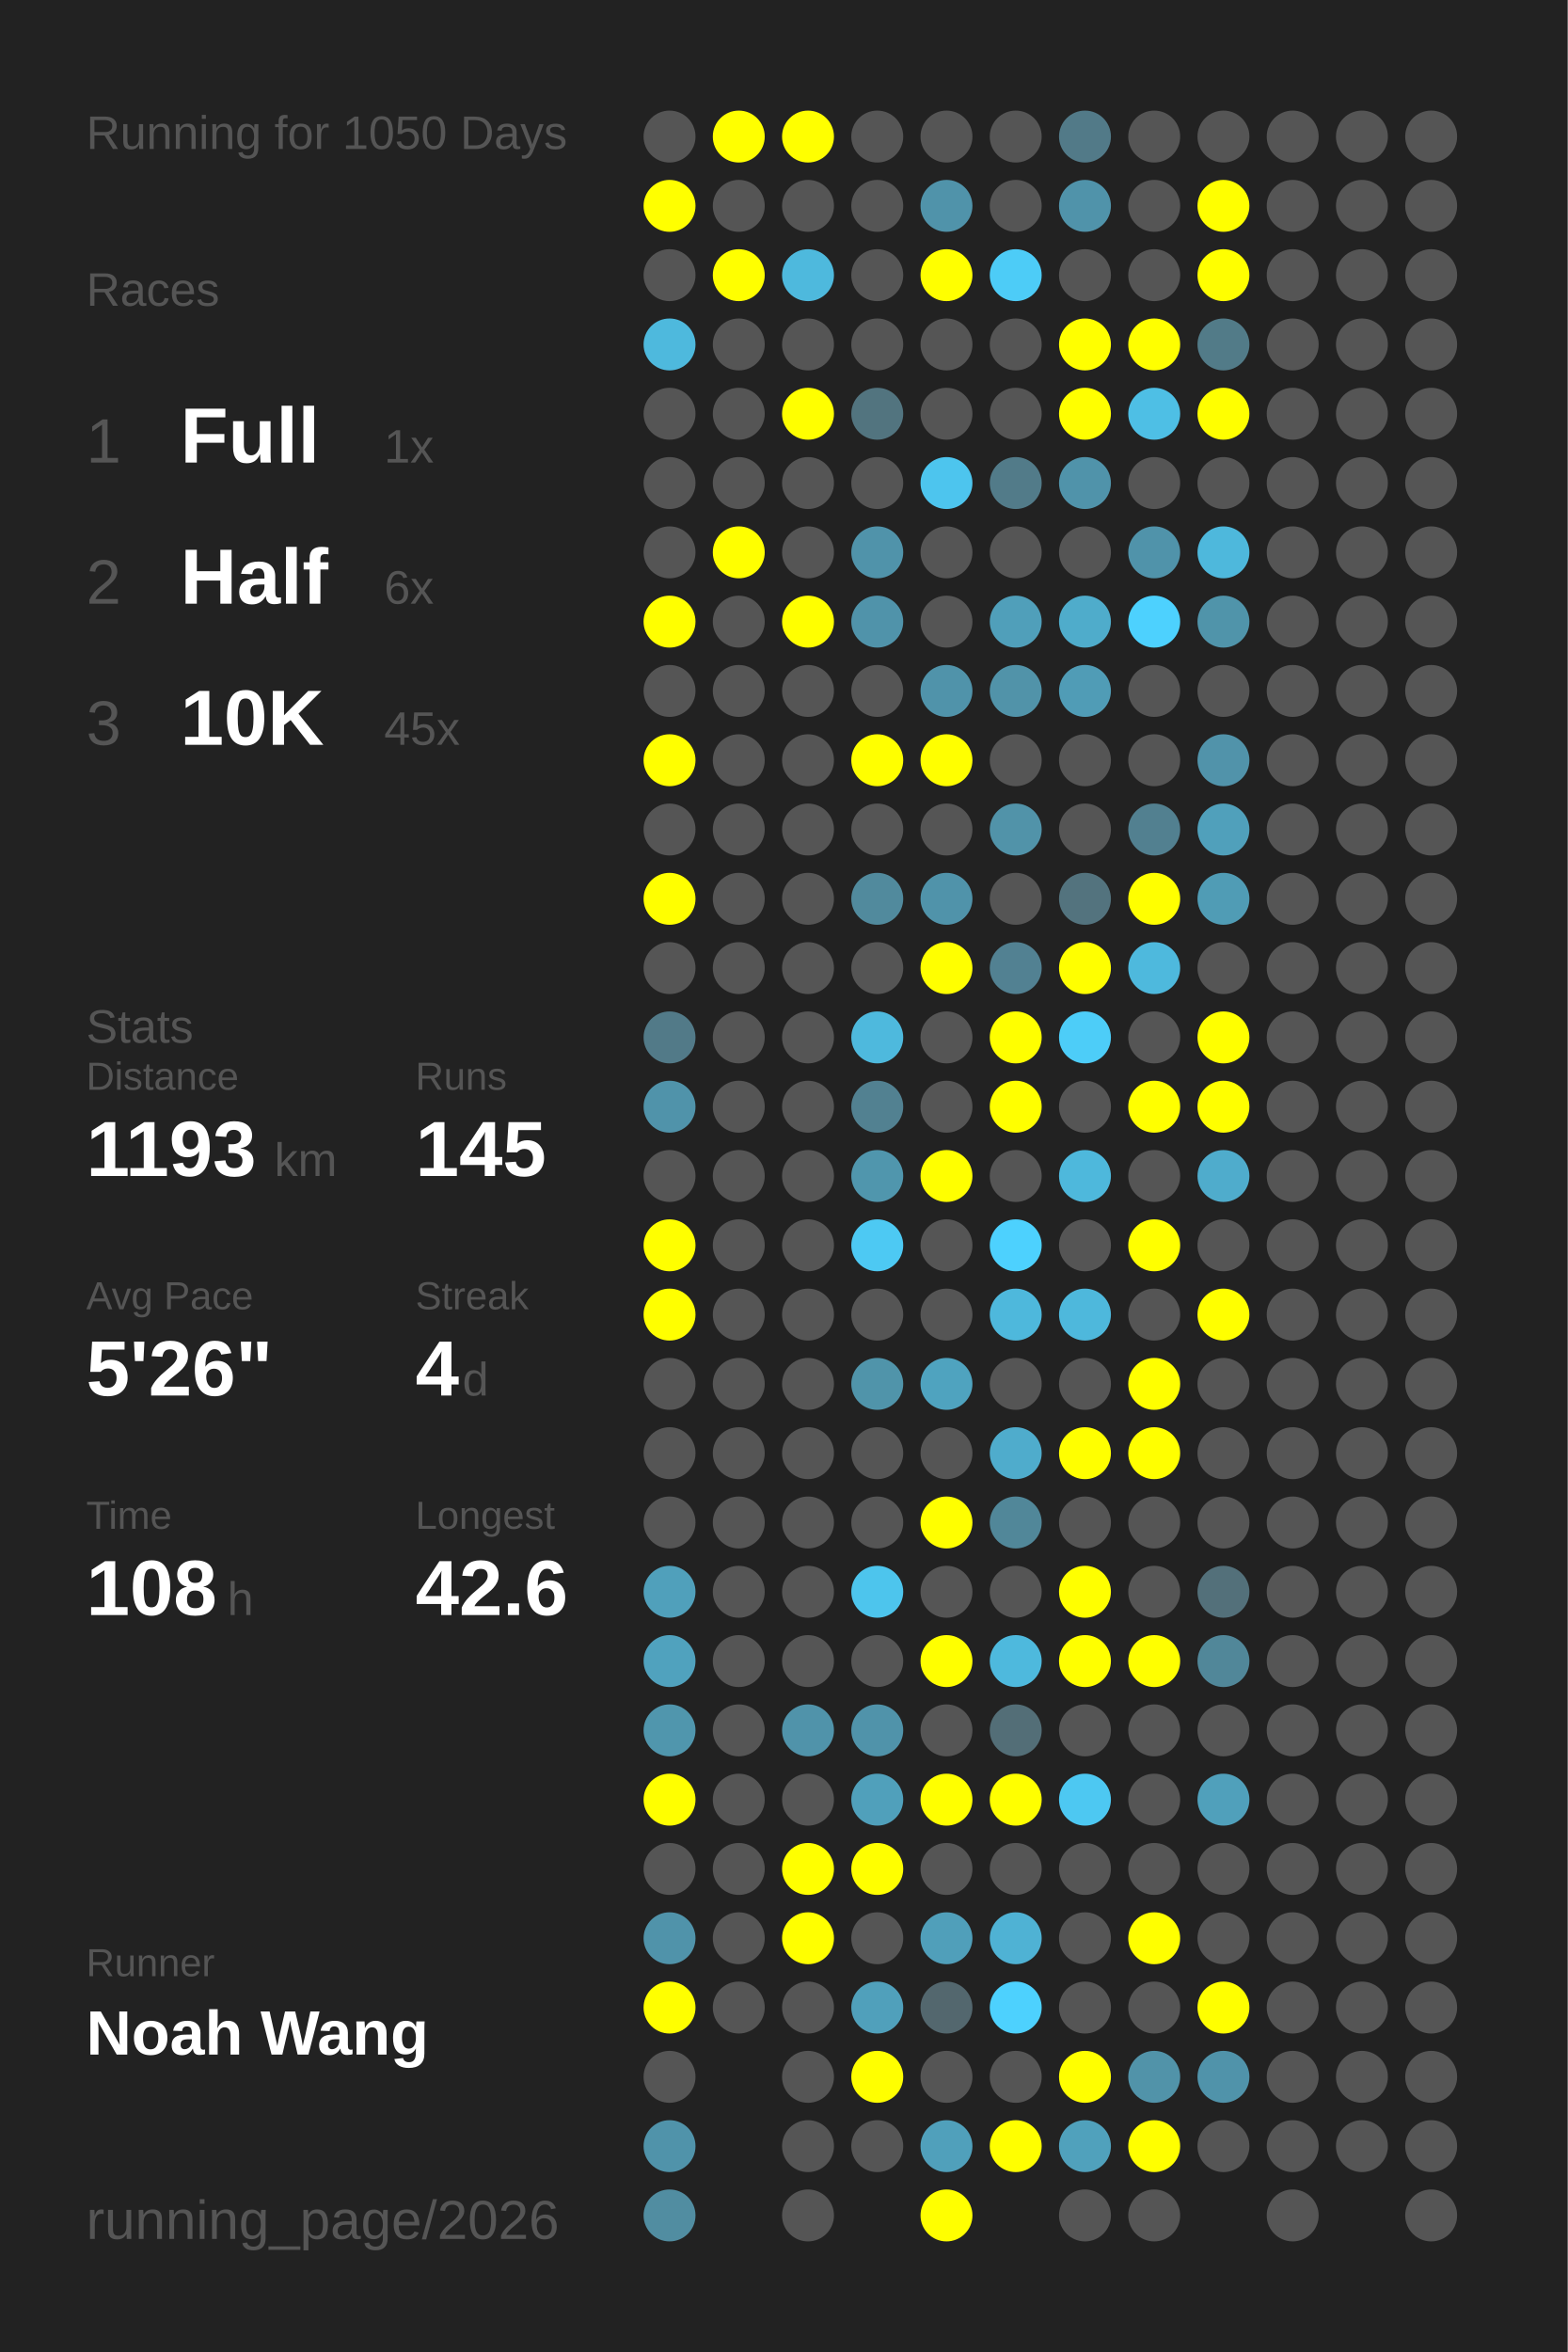
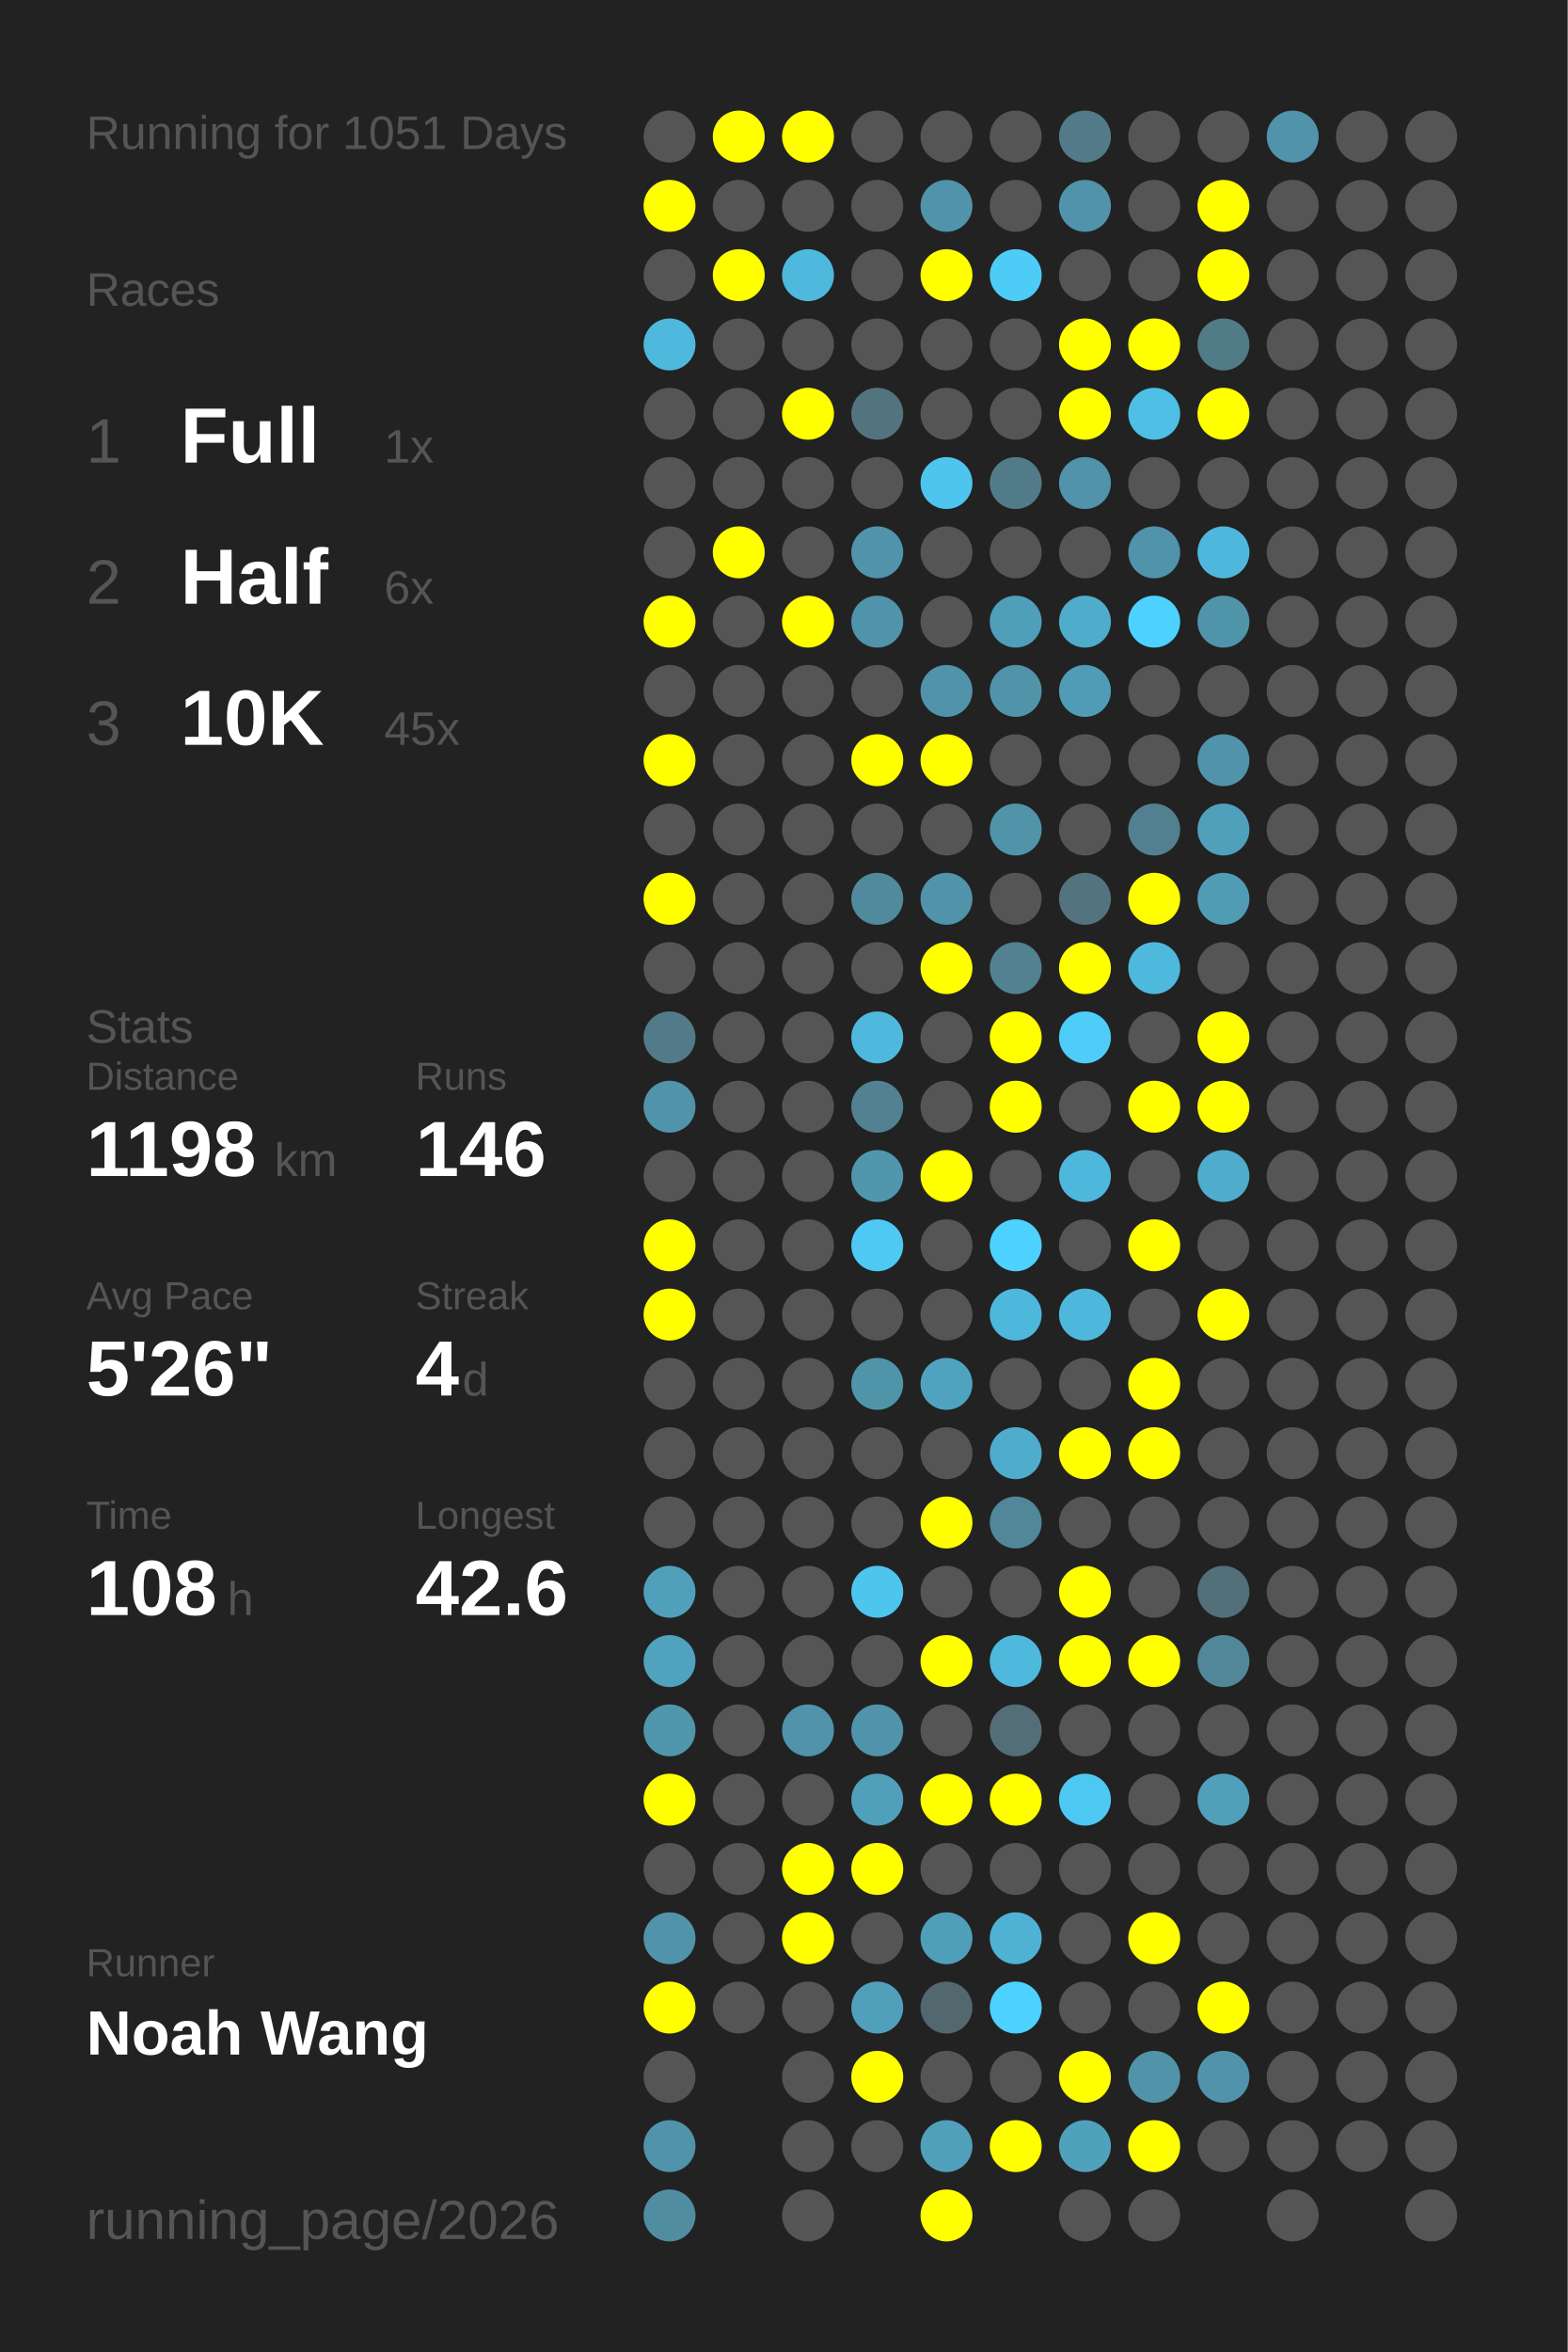
<svg xmlns="http://www.w3.org/2000/svg" baseProfile="full" height="300mm" version="1.1" viewBox="0,0,200,300" width="200mm">
  <defs />
  <rect fill="#222222" height="300" width="200" x="0" y="0" />
-   <text fill="#555555" style="font-size:6px; font-family:Arial;" x="11" y="19">Running for 1050 Days</text>
+   <text fill="#555555" style="font-size:6px; font-family:Arial;" x="11" y="19">Running for 1051 Days</text>
  <text fill="#555555" style="font-size:6px; font-family:Arial;" x="11" y="39">Races</text>
  <text fill="#555555" style="font-size:8px; font-family:Arial;" x="11" y="59">1</text>
  <text fill="#FFFFFF" style="font-size:10px; font-family:Arial; font-weight:bold;" x="23" y="59">Full</text>
  <text fill="#555555" style="font-size:6px; font-family:Arial;" x="49" y="59">1x</text>
  <text fill="#555555" style="font-size:8px; font-family:Arial;" x="11" y="77">2</text>
  <text fill="#FFFFFF" style="font-size:10px; font-family:Arial; font-weight:bold;" x="23" y="77">Half</text>
  <text fill="#555555" style="font-size:6px; font-family:Arial;" x="49" y="77">6x</text>
  <text fill="#555555" style="font-size:8px; font-family:Arial;" x="11" y="95">3</text>
  <text fill="#FFFFFF" style="font-size:10px; font-family:Arial; font-weight:bold;" x="23" y="95">10K</text>
  <text fill="#555555" style="font-size:6px; font-family:Arial;" x="49" y="95">45x</text>
  <text fill="#555555" style="font-size:6px; font-family:Arial;" x="11" y="133">Stats</text>
  <text fill="#555555" style="font-size:5px; font-family:Arial;" x="11" y="139">Distance</text>
-   <text fill="#FFFFFF" style="font-size:10px; font-family:Arial; font-weight:bold;" x="11" y="150">1193</text>
+   <text fill="#FFFFFF" style="font-size:10px; font-family:Arial; font-weight:bold;" x="11" y="150">1198</text>
  <text fill="#555555" style="font-size:6px; font-family:Arial;" x="35" y="150">km</text>
  <text fill="#555555" style="font-size:5px; font-family:Arial;" x="53" y="139">Runs</text>
-   <text fill="#FFFFFF" style="font-size:10px; font-family:Arial; font-weight:bold;" x="53" y="150">145</text>
+   <text fill="#FFFFFF" style="font-size:10px; font-family:Arial; font-weight:bold;" x="53" y="150">146</text>
  <text fill="#555555" style="font-size:5px; font-family:Arial;" x="11" y="167">Avg Pace</text>
  <text fill="#FFFFFF" style="font-size:10px; font-family:Arial; font-weight:bold;" x="11" y="178">5'26"</text>
  <text fill="#555555" style="font-size:5px; font-family:Arial;" x="53" y="167">Streak</text>
  <text fill="#FFFFFF" style="font-size:10px; font-family:Arial; font-weight:bold;" x="53" y="178">4</text>
  <text fill="#555555" style="font-size:6px; font-family:Arial;" x="59" y="178">d</text>
  <text fill="#555555" style="font-size:5px; font-family:Arial;" x="11" y="195">Time</text>
  <text fill="#FFFFFF" style="font-size:10px; font-family:Arial; font-weight:bold;" x="11" y="206">108</text>
  <text fill="#555555" style="font-size:6px; font-family:Arial;" x="29" y="206">h</text>
  <text fill="#555555" style="font-size:5px; font-family:Arial;" x="53" y="195">Longest</text>
  <text fill="#FFFFFF" style="font-size:10px; font-family:Arial; font-weight:bold;" x="53" y="206">42.6</text>
  <text fill="#555555" style="font-size:5px; font-family:Arial;" x="11" y="252.065">Runner</text>
  <text fill="#FFFFFF" style="font-size:8px; font-family:Arial; font-weight:bold;" x="11" y="262.065">Noah Wang</text>
  <text fill="#555555" style="font-size:7px; font-family:Arial;" x="11" y="285.581">running_page/2026</text>
  <circle cx="85.417" cy="17.419" fill="#555555" r="3.312" />
  <circle cx="85.417" cy="26.258" fill="#FFFF00" r="3.312" />
  <circle cx="85.417" cy="35.097" fill="#555555" r="3.312" />
  <circle cx="85.417" cy="43.935" fill="#4eb9dd" r="3.312" />
  <circle cx="85.417" cy="52.774" fill="#555555" r="3.312" />
  <circle cx="85.417" cy="61.613" fill="#555555" r="3.312" />
  <circle cx="85.417" cy="70.452" fill="#555555" r="3.312" />
  <circle cx="85.417" cy="79.29" fill="#FFFF00" r="3.312" />
  <circle cx="85.417" cy="88.129" fill="#555555" r="3.312" />
  <circle cx="85.417" cy="96.968" fill="#FFFF00" r="3.312" />
  <circle cx="85.417" cy="105.806" fill="#555555" r="3.312" />
  <circle cx="85.417" cy="114.645" fill="#FFFF00" r="3.312" />
  <circle cx="85.417" cy="123.484" fill="#555555" r="3.312" />
  <circle cx="85.417" cy="132.323" fill="#527a88" r="3.312" />
  <circle cx="85.417" cy="141.161" fill="#5093aa" r="3.312" />
  <circle cx="85.417" cy="150" fill="#555555" r="3.312" />
  <circle cx="85.417" cy="158.839" fill="#FFFF00" r="3.312" />
  <circle cx="85.417" cy="167.677" fill="#FFFF00" r="3.312" />
  <circle cx="85.417" cy="176.516" fill="#555555" r="3.312" />
  <circle cx="85.417" cy="185.355" fill="#555555" r="3.312" />
  <circle cx="85.417" cy="194.194" fill="#555555" r="3.312" />
  <circle cx="85.417" cy="203.032" fill="#50a0bb" r="3.312" />
  <circle cx="85.417" cy="211.871" fill="#50a2be" r="3.312" />
  <circle cx="85.417" cy="220.71" fill="#5096ad" r="3.312" />
  <circle cx="85.417" cy="229.548" fill="#FFFF00" r="3.312" />
  <circle cx="85.417" cy="238.387" fill="#555555" r="3.312" />
  <circle cx="85.417" cy="247.226" fill="#5093aa" r="3.312" />
  <circle cx="85.417" cy="256.065" fill="#FFFF00" r="3.312" />
  <circle cx="85.417" cy="264.903" fill="#555555" r="3.312" />
  <circle cx="85.417" cy="273.742" fill="#5093aa" r="3.312" />
  <circle cx="85.417" cy="282.581" fill="#518da1" r="3.312" />
  <circle cx="94.25" cy="17.419" fill="#FFFF00" r="3.312" />
  <circle cx="94.25" cy="26.258" fill="#555555" r="3.312" />
  <circle cx="94.25" cy="35.097" fill="#FFFF00" r="3.312" />
  <circle cx="94.25" cy="43.935" fill="#555555" r="3.312" />
  <circle cx="94.25" cy="52.774" fill="#555555" r="3.312" />
  <circle cx="94.25" cy="61.613" fill="#555555" r="3.312" />
  <circle cx="94.25" cy="70.452" fill="#FFFF00" r="3.312" />
  <circle cx="94.25" cy="79.29" fill="#555555" r="3.312" />
  <circle cx="94.25" cy="88.129" fill="#555555" r="3.312" />
  <circle cx="94.25" cy="96.968" fill="#555555" r="3.312" />
  <circle cx="94.25" cy="105.806" fill="#555555" r="3.312" />
  <circle cx="94.25" cy="114.645" fill="#555555" r="3.312" />
  <circle cx="94.25" cy="123.484" fill="#555555" r="3.312" />
  <circle cx="94.25" cy="132.323" fill="#555555" r="3.312" />
  <circle cx="94.25" cy="141.161" fill="#555555" r="3.312" />
  <circle cx="94.25" cy="150" fill="#555555" r="3.312" />
  <circle cx="94.25" cy="158.839" fill="#555555" r="3.312" />
  <circle cx="94.25" cy="167.677" fill="#555555" r="3.312" />
  <circle cx="94.25" cy="176.516" fill="#555555" r="3.312" />
  <circle cx="94.25" cy="185.355" fill="#555555" r="3.312" />
  <circle cx="94.25" cy="194.194" fill="#555555" r="3.312" />
  <circle cx="94.25" cy="203.032" fill="#555555" r="3.312" />
  <circle cx="94.25" cy="211.871" fill="#555555" r="3.312" />
  <circle cx="94.25" cy="220.71" fill="#555555" r="3.312" />
  <circle cx="94.25" cy="229.548" fill="#555555" r="3.312" />
  <circle cx="94.25" cy="238.387" fill="#555555" r="3.312" />
  <circle cx="94.25" cy="247.226" fill="#555555" r="3.312" />
  <circle cx="94.25" cy="256.065" fill="#555555" r="3.312" />
  <circle cx="103.083" cy="17.419" fill="#FFFF00" r="3.312" />
  <circle cx="103.083" cy="26.258" fill="#555555" r="3.312" />
  <circle cx="103.083" cy="35.097" fill="#4eb9dd" r="3.312" />
  <circle cx="103.083" cy="43.935" fill="#555555" r="3.312" />
  <circle cx="103.083" cy="52.774" fill="#FFFF00" r="3.312" />
  <circle cx="103.083" cy="61.613" fill="#555555" r="3.312" />
  <circle cx="103.083" cy="70.452" fill="#555555" r="3.312" />
  <circle cx="103.083" cy="79.29" fill="#FFFF00" r="3.312" />
  <circle cx="103.083" cy="88.129" fill="#555555" r="3.312" />
  <circle cx="103.083" cy="96.968" fill="#555555" r="3.312" />
  <circle cx="103.083" cy="105.806" fill="#555555" r="3.312" />
  <circle cx="103.083" cy="114.645" fill="#555555" r="3.312" />
  <circle cx="103.083" cy="123.484" fill="#555555" r="3.312" />
  <circle cx="103.083" cy="132.323" fill="#555555" r="3.312" />
  <circle cx="103.083" cy="141.161" fill="#555555" r="3.312" />
  <circle cx="103.083" cy="150" fill="#555555" r="3.312" />
  <circle cx="103.083" cy="158.839" fill="#555555" r="3.312" />
  <circle cx="103.083" cy="167.677" fill="#555555" r="3.312" />
  <circle cx="103.083" cy="176.516" fill="#555555" r="3.312" />
  <circle cx="103.083" cy="185.355" fill="#555555" r="3.312" />
  <circle cx="103.083" cy="194.194" fill="#555555" r="3.312" />
  <circle cx="103.083" cy="203.032" fill="#555555" r="3.312" />
  <circle cx="103.083" cy="211.871" fill="#555555" r="3.312" />
  <circle cx="103.083" cy="220.71" fill="#5093aa" r="3.312" />
  <circle cx="103.083" cy="229.548" fill="#555555" r="3.312" />
  <circle cx="103.083" cy="238.387" fill="#FFFF00" r="3.312" />
  <circle cx="103.083" cy="247.226" fill="#FFFF00" r="3.312" />
  <circle cx="103.083" cy="256.065" fill="#555555" r="3.312" />
  <circle cx="103.083" cy="264.903" fill="#555555" r="3.312" />
  <circle cx="103.083" cy="273.742" fill="#555555" r="3.312" />
  <circle cx="103.083" cy="282.581" fill="#555555" r="3.312" />
  <circle cx="111.917" cy="17.419" fill="#555555" r="3.312" />
  <circle cx="111.917" cy="26.258" fill="#555555" r="3.312" />
  <circle cx="111.917" cy="35.097" fill="#555555" r="3.312" />
  <circle cx="111.917" cy="43.935" fill="#555555" r="3.312" />
  <circle cx="111.917" cy="52.774" fill="#52747f" r="3.312" />
  <circle cx="111.917" cy="61.613" fill="#555555" r="3.312" />
  <circle cx="111.917" cy="70.452" fill="#5093aa" r="3.312" />
  <circle cx="111.917" cy="79.29" fill="#5093aa" r="3.312" />
  <circle cx="111.917" cy="88.129" fill="#555555" r="3.312" />
  <circle cx="111.917" cy="96.968" fill="#FFFF00" r="3.312" />
  <circle cx="111.917" cy="105.806" fill="#555555" r="3.312" />
  <circle cx="111.917" cy="114.645" fill="#518a9d" r="3.312" />
  <circle cx="111.917" cy="123.484" fill="#555555" r="3.312" />
  <circle cx="111.917" cy="132.323" fill="#4eb9dd" r="3.312" />
  <circle cx="111.917" cy="141.161" fill="#528191" r="3.312" />
  <circle cx="111.917" cy="150" fill="#5096ad" r="3.312" />
  <circle cx="111.917" cy="158.839" fill="#4dc9f3" r="3.312" />
  <circle cx="111.917" cy="167.677" fill="#555555" r="3.312" />
  <circle cx="111.917" cy="176.516" fill="#5094aa" r="3.312" />
  <circle cx="111.917" cy="185.355" fill="#555555" r="3.312" />
  <circle cx="111.917" cy="194.194" fill="#555555" r="3.312" />
  <circle cx="111.917" cy="203.032" fill="#4dc5ed" r="3.312" />
  <circle cx="111.917" cy="211.871" fill="#555555" r="3.312" />
  <circle cx="111.917" cy="220.71" fill="#5093aa" r="3.312" />
  <circle cx="111.917" cy="229.548" fill="#50a0bb" r="3.312" />
  <circle cx="111.917" cy="238.387" fill="#FFFF00" r="3.312" />
  <circle cx="111.917" cy="247.226" fill="#555555" r="3.312" />
  <circle cx="111.917" cy="256.065" fill="#50a0bb" r="3.312" />
  <circle cx="111.917" cy="264.903" fill="#FFFF00" r="3.312" />
  <circle cx="111.917" cy="273.742" fill="#555555" r="3.312" />
  <circle cx="120.75" cy="17.419" fill="#555555" r="3.312" />
  <circle cx="120.75" cy="26.258" fill="#5093aa" r="3.312" />
  <circle cx="120.75" cy="35.097" fill="#FFFF00" r="3.312" />
  <circle cx="120.75" cy="43.935" fill="#555555" r="3.312" />
  <circle cx="120.75" cy="52.774" fill="#555555" r="3.312" />
  <circle cx="120.75" cy="61.613" fill="#4dc5ee" r="3.312" />
  <circle cx="120.75" cy="70.452" fill="#555555" r="3.312" />
  <circle cx="120.75" cy="79.29" fill="#555555" r="3.312" />
  <circle cx="120.75" cy="88.129" fill="#5093aa" r="3.312" />
  <circle cx="120.75" cy="96.968" fill="#FFFF00" r="3.312" />
  <circle cx="120.75" cy="105.806" fill="#555555" r="3.312" />
  <circle cx="120.75" cy="114.645" fill="#5093aa" r="3.312" />
  <circle cx="120.75" cy="123.484" fill="#FFFF00" r="3.312" />
  <circle cx="120.75" cy="132.323" fill="#555555" r="3.312" />
  <circle cx="120.75" cy="141.161" fill="#555555" r="3.312" />
  <circle cx="120.75" cy="150" fill="#FFFF00" r="3.312" />
  <circle cx="120.75" cy="158.839" fill="#555555" r="3.312" />
  <circle cx="120.75" cy="167.677" fill="#555555" r="3.312" />
  <circle cx="120.75" cy="176.516" fill="#4fa3bf" r="3.312" />
  <circle cx="120.75" cy="185.355" fill="#555555" r="3.312" />
  <circle cx="120.75" cy="194.194" fill="#FFFF00" r="3.312" />
  <circle cx="120.75" cy="203.032" fill="#555555" r="3.312" />
  <circle cx="120.75" cy="211.871" fill="#FFFF00" r="3.312" />
  <circle cx="120.75" cy="220.71" fill="#555555" r="3.312" />
  <circle cx="120.75" cy="229.548" fill="#FFFF00" r="3.312" />
  <circle cx="120.75" cy="238.387" fill="#555555" r="3.312" />
  <circle cx="120.75" cy="247.226" fill="#509fba" r="3.312" />
  <circle cx="120.75" cy="256.065" fill="#53676e" r="3.312" />
  <circle cx="120.75" cy="264.903" fill="#555555" r="3.312" />
  <circle cx="120.75" cy="273.742" fill="#50a0bb" r="3.312" />
  <circle cx="120.75" cy="282.581" fill="#FFFF00" r="3.312" />
  <circle cx="129.583" cy="17.419" fill="#555555" r="3.312" />
  <circle cx="129.583" cy="26.258" fill="#555555" r="3.312" />
  <circle cx="129.583" cy="35.097" fill="#4dccf7" r="3.312" />
  <circle cx="129.583" cy="43.935" fill="#555555" r="3.312" />
  <circle cx="129.583" cy="52.774" fill="#555555" r="3.312" />
  <circle cx="129.583" cy="61.613" fill="#527b89" r="3.312" />
  <circle cx="129.583" cy="70.452" fill="#555555" r="3.312" />
  <circle cx="129.583" cy="79.29" fill="#509fba" r="3.312" />
  <circle cx="129.583" cy="88.129" fill="#5193a9" r="3.312" />
  <circle cx="129.583" cy="96.968" fill="#555555" r="3.312" />
  <circle cx="129.583" cy="105.806" fill="#5193a9" r="3.312" />
  <circle cx="129.583" cy="114.645" fill="#555555" r="3.312" />
  <circle cx="129.583" cy="123.484" fill="#528192" r="3.312" />
  <circle cx="129.583" cy="132.323" fill="#FFFF00" r="3.312" />
  <circle cx="129.583" cy="141.161" fill="#FFFF00" r="3.312" />
  <circle cx="129.583" cy="150" fill="#555555" r="3.312" />
  <circle cx="129.583" cy="158.839" fill="#4dd1fe" r="3.312" />
  <circle cx="129.583" cy="167.677" fill="#4eb8dc" r="3.312" />
  <circle cx="129.583" cy="176.516" fill="#555555" r="3.312" />
  <circle cx="129.583" cy="185.355" fill="#4faccc" r="3.312" />
  <circle cx="129.583" cy="194.194" fill="#518799" r="3.312" />
  <circle cx="129.583" cy="203.032" fill="#555555" r="3.312" />
  <circle cx="129.583" cy="211.871" fill="#4eb9dd" r="3.312" />
  <circle cx="129.583" cy="220.71" fill="#536e77" r="3.312" />
  <circle cx="129.583" cy="229.548" fill="#FFFF00" r="3.312" />
  <circle cx="129.583" cy="238.387" fill="#555555" r="3.312" />
  <circle cx="129.583" cy="247.226" fill="#4fb2d4" r="3.312" />
  <circle cx="129.583" cy="256.065" fill="#4dd1fe" r="3.312" />
  <circle cx="129.583" cy="264.903" fill="#555555" r="3.312" />
  <circle cx="129.583" cy="273.742" fill="#FFFF00" r="3.312" />
  <circle cx="138.417" cy="17.419" fill="#527a88" r="3.312" />
  <circle cx="138.417" cy="26.258" fill="#5093aa" r="3.312" />
  <circle cx="138.417" cy="35.097" fill="#555555" r="3.312" />
  <circle cx="138.417" cy="43.935" fill="#FFFF00" r="3.312" />
  <circle cx="138.417" cy="52.774" fill="#FFFF00" r="3.312" />
  <circle cx="138.417" cy="61.613" fill="#5093aa" r="3.312" />
  <circle cx="138.417" cy="70.452" fill="#555555" r="3.312" />
  <circle cx="138.417" cy="79.29" fill="#4faccb" r="3.312" />
  <circle cx="138.417" cy="88.129" fill="#509cb6" r="3.312" />
  <circle cx="138.417" cy="96.968" fill="#555555" r="3.312" />
  <circle cx="138.417" cy="105.806" fill="#555555" r="3.312" />
  <circle cx="138.417" cy="114.645" fill="#53737e" r="3.312" />
  <circle cx="138.417" cy="123.484" fill="#FFFF00" r="3.312" />
  <circle cx="138.417" cy="132.323" fill="#4dcdf8" r="3.312" />
  <circle cx="138.417" cy="141.161" fill="#555555" r="3.312" />
  <circle cx="138.417" cy="150" fill="#4eb8dc" r="3.312" />
  <circle cx="138.417" cy="158.839" fill="#555555" r="3.312" />
  <circle cx="138.417" cy="167.677" fill="#4eb8dc" r="3.312" />
  <circle cx="138.417" cy="176.516" fill="#555555" r="3.312" />
  <circle cx="138.417" cy="185.355" fill="#FFFF00" r="3.312" />
  <circle cx="138.417" cy="194.194" fill="#555555" r="3.312" />
  <circle cx="138.417" cy="203.032" fill="#FFFF00" r="3.312" />
  <circle cx="138.417" cy="211.871" fill="#FFFF00" r="3.312" />
  <circle cx="138.417" cy="220.71" fill="#555555" r="3.312" />
  <circle cx="138.417" cy="229.548" fill="#4dc8f2" r="3.312" />
  <circle cx="138.417" cy="238.387" fill="#555555" r="3.312" />
  <circle cx="138.417" cy="247.226" fill="#555555" r="3.312" />
  <circle cx="138.417" cy="256.065" fill="#555555" r="3.312" />
  <circle cx="138.417" cy="264.903" fill="#FFFF00" r="3.312" />
  <circle cx="138.417" cy="273.742" fill="#50a1bc" r="3.312" />
  <circle cx="138.417" cy="282.581" fill="#555555" r="3.312" />
  <circle cx="147.25" cy="17.419" fill="#555555" r="3.312" />
  <circle cx="147.25" cy="26.258" fill="#555555" r="3.312" />
  <circle cx="147.25" cy="35.097" fill="#555555" r="3.312" />
  <circle cx="147.25" cy="43.935" fill="#FFFF00" r="3.312" />
  <circle cx="147.25" cy="52.774" fill="#4ebfe5" r="3.312" />
  <circle cx="147.25" cy="61.613" fill="#555555" r="3.312" />
  <circle cx="147.25" cy="70.452" fill="#5093aa" r="3.312" />
  <circle cx="147.25" cy="79.29" fill="#4dd1fe" r="3.312" />
  <circle cx="147.25" cy="88.129" fill="#555555" r="3.312" />
  <circle cx="147.25" cy="96.968" fill="#555555" r="3.312" />
  <circle cx="147.25" cy="105.806" fill="#528090" r="3.312" />
  <circle cx="147.25" cy="114.645" fill="#FFFF00" r="3.312" />
  <circle cx="147.25" cy="123.484" fill="#4eb9dd" r="3.312" />
  <circle cx="147.25" cy="132.323" fill="#555555" r="3.312" />
  <circle cx="147.25" cy="141.161" fill="#FFFF00" r="3.312" />
  <circle cx="147.25" cy="150" fill="#555555" r="3.312" />
  <circle cx="147.25" cy="158.839" fill="#FFFF00" r="3.312" />
  <circle cx="147.25" cy="167.677" fill="#555555" r="3.312" />
  <circle cx="147.25" cy="176.516" fill="#FFFF00" r="3.312" />
  <circle cx="147.25" cy="185.355" fill="#FFFF00" r="3.312" />
  <circle cx="147.25" cy="194.194" fill="#555555" r="3.312" />
  <circle cx="147.25" cy="203.032" fill="#555555" r="3.312" />
  <circle cx="147.25" cy="211.871" fill="#FFFF00" r="3.312" />
  <circle cx="147.25" cy="220.71" fill="#555555" r="3.312" />
  <circle cx="147.25" cy="229.548" fill="#555555" r="3.312" />
  <circle cx="147.25" cy="238.387" fill="#555555" r="3.312" />
  <circle cx="147.25" cy="247.226" fill="#FFFF00" r="3.312" />
  <circle cx="147.25" cy="256.065" fill="#555555" r="3.312" />
  <circle cx="147.25" cy="264.903" fill="#5193a9" r="3.312" />
  <circle cx="147.25" cy="273.742" fill="#FFFF00" r="3.312" />
  <circle cx="147.25" cy="282.581" fill="#555555" r="3.312" />
  <circle cx="156.083" cy="17.419" fill="#555555" r="3.312" />
  <circle cx="156.083" cy="26.258" fill="#FFFF00" r="3.312" />
  <circle cx="156.083" cy="35.097" fill="#FFFF00" r="3.312" />
  <circle cx="156.083" cy="43.935" fill="#527b88" r="3.312" />
  <circle cx="156.083" cy="52.774" fill="#FFFF00" r="3.312" />
  <circle cx="156.083" cy="61.613" fill="#555555" r="3.312" />
  <circle cx="156.083" cy="70.452" fill="#4eb8dc" r="3.312" />
  <circle cx="156.083" cy="79.29" fill="#5094aa" r="3.312" />
  <circle cx="156.083" cy="88.129" fill="#555555" r="3.312" />
  <circle cx="156.083" cy="96.968" fill="#5193aa" r="3.312" />
  <circle cx="156.083" cy="105.806" fill="#50a0bb" r="3.312" />
  <circle cx="156.083" cy="114.645" fill="#509cb5" r="3.312" />
  <circle cx="156.083" cy="123.484" fill="#555555" r="3.312" />
  <circle cx="156.083" cy="132.323" fill="#FFFF00" r="3.312" />
  <circle cx="156.083" cy="141.161" fill="#FFFF00" r="3.312" />
  <circle cx="156.083" cy="150" fill="#4faccc" r="3.312" />
  <circle cx="156.083" cy="158.839" fill="#555555" r="3.312" />
  <circle cx="156.083" cy="167.677" fill="#FFFF00" r="3.312" />
  <circle cx="156.083" cy="176.516" fill="#555555" r="3.312" />
  <circle cx="156.083" cy="185.355" fill="#555555" r="3.312" />
  <circle cx="156.083" cy="194.194" fill="#555555" r="3.312" />
  <circle cx="156.083" cy="203.032" fill="#53707a" r="3.312" />
  <circle cx="156.083" cy="211.871" fill="#518799" r="3.312" />
  <circle cx="156.083" cy="220.71" fill="#555555" r="3.312" />
  <circle cx="156.083" cy="229.548" fill="#50a0bb" r="3.312" />
  <circle cx="156.083" cy="238.387" fill="#555555" r="3.312" />
  <circle cx="156.083" cy="247.226" fill="#555555" r="3.312" />
  <circle cx="156.083" cy="256.065" fill="#FFFF00" r="3.312" />
  <circle cx="156.083" cy="264.903" fill="#5093aa" r="3.312" />
  <circle cx="156.083" cy="273.742" fill="#555555" r="3.312" />
-   <circle cx="164.917" cy="17.419" fill="#555555" r="3.312" />
+   <circle cx="164.917" cy="17.419" fill="#5093aa" r="3.312" />
  <circle cx="164.917" cy="26.258" fill="#555555" r="3.312" />
  <circle cx="164.917" cy="35.097" fill="#555555" r="3.312" />
  <circle cx="164.917" cy="43.935" fill="#555555" r="3.312" />
  <circle cx="164.917" cy="52.774" fill="#555555" r="3.312" />
  <circle cx="164.917" cy="61.613" fill="#555555" r="3.312" />
  <circle cx="164.917" cy="70.452" fill="#555555" r="3.312" />
  <circle cx="164.917" cy="79.29" fill="#555555" r="3.312" />
  <circle cx="164.917" cy="88.129" fill="#555555" r="3.312" />
  <circle cx="164.917" cy="96.968" fill="#555555" r="3.312" />
  <circle cx="164.917" cy="105.806" fill="#555555" r="3.312" />
  <circle cx="164.917" cy="114.645" fill="#555555" r="3.312" />
  <circle cx="164.917" cy="123.484" fill="#555555" r="3.312" />
  <circle cx="164.917" cy="132.323" fill="#555555" r="3.312" />
  <circle cx="164.917" cy="141.161" fill="#555555" r="3.312" />
  <circle cx="164.917" cy="150" fill="#555555" r="3.312" />
  <circle cx="164.917" cy="158.839" fill="#555555" r="3.312" />
  <circle cx="164.917" cy="167.677" fill="#555555" r="3.312" />
  <circle cx="164.917" cy="176.516" fill="#555555" r="3.312" />
  <circle cx="164.917" cy="185.355" fill="#555555" r="3.312" />
  <circle cx="164.917" cy="194.194" fill="#555555" r="3.312" />
  <circle cx="164.917" cy="203.032" fill="#555555" r="3.312" />
  <circle cx="164.917" cy="211.871" fill="#555555" r="3.312" />
  <circle cx="164.917" cy="220.71" fill="#555555" r="3.312" />
  <circle cx="164.917" cy="229.548" fill="#555555" r="3.312" />
  <circle cx="164.917" cy="238.387" fill="#555555" r="3.312" />
  <circle cx="164.917" cy="247.226" fill="#555555" r="3.312" />
  <circle cx="164.917" cy="256.065" fill="#555555" r="3.312" />
  <circle cx="164.917" cy="264.903" fill="#555555" r="3.312" />
  <circle cx="164.917" cy="273.742" fill="#555555" r="3.312" />
  <circle cx="164.917" cy="282.581" fill="#555555" r="3.312" />
  <circle cx="173.75" cy="17.419" fill="#555555" r="3.312" />
  <circle cx="173.75" cy="26.258" fill="#555555" r="3.312" />
  <circle cx="173.75" cy="35.097" fill="#555555" r="3.312" />
  <circle cx="173.75" cy="43.935" fill="#555555" r="3.312" />
  <circle cx="173.75" cy="52.774" fill="#555555" r="3.312" />
  <circle cx="173.75" cy="61.613" fill="#555555" r="3.312" />
  <circle cx="173.75" cy="70.452" fill="#555555" r="3.312" />
  <circle cx="173.75" cy="79.29" fill="#555555" r="3.312" />
  <circle cx="173.75" cy="88.129" fill="#555555" r="3.312" />
  <circle cx="173.75" cy="96.968" fill="#555555" r="3.312" />
  <circle cx="173.75" cy="105.806" fill="#555555" r="3.312" />
  <circle cx="173.75" cy="114.645" fill="#555555" r="3.312" />
  <circle cx="173.75" cy="123.484" fill="#555555" r="3.312" />
  <circle cx="173.75" cy="132.323" fill="#555555" r="3.312" />
  <circle cx="173.75" cy="141.161" fill="#555555" r="3.312" />
  <circle cx="173.75" cy="150" fill="#555555" r="3.312" />
  <circle cx="173.75" cy="158.839" fill="#555555" r="3.312" />
  <circle cx="173.75" cy="167.677" fill="#555555" r="3.312" />
  <circle cx="173.75" cy="176.516" fill="#555555" r="3.312" />
  <circle cx="173.75" cy="185.355" fill="#555555" r="3.312" />
  <circle cx="173.75" cy="194.194" fill="#555555" r="3.312" />
  <circle cx="173.75" cy="203.032" fill="#555555" r="3.312" />
  <circle cx="173.75" cy="211.871" fill="#555555" r="3.312" />
  <circle cx="173.75" cy="220.71" fill="#555555" r="3.312" />
  <circle cx="173.75" cy="229.548" fill="#555555" r="3.312" />
  <circle cx="173.75" cy="238.387" fill="#555555" r="3.312" />
  <circle cx="173.75" cy="247.226" fill="#555555" r="3.312" />
  <circle cx="173.75" cy="256.065" fill="#555555" r="3.312" />
  <circle cx="173.75" cy="264.903" fill="#555555" r="3.312" />
  <circle cx="173.75" cy="273.742" fill="#555555" r="3.312" />
  <circle cx="182.583" cy="17.419" fill="#555555" r="3.312" />
  <circle cx="182.583" cy="26.258" fill="#555555" r="3.312" />
  <circle cx="182.583" cy="35.097" fill="#555555" r="3.312" />
  <circle cx="182.583" cy="43.935" fill="#555555" r="3.312" />
  <circle cx="182.583" cy="52.774" fill="#555555" r="3.312" />
  <circle cx="182.583" cy="61.613" fill="#555555" r="3.312" />
  <circle cx="182.583" cy="70.452" fill="#555555" r="3.312" />
  <circle cx="182.583" cy="79.29" fill="#555555" r="3.312" />
  <circle cx="182.583" cy="88.129" fill="#555555" r="3.312" />
  <circle cx="182.583" cy="96.968" fill="#555555" r="3.312" />
  <circle cx="182.583" cy="105.806" fill="#555555" r="3.312" />
  <circle cx="182.583" cy="114.645" fill="#555555" r="3.312" />
  <circle cx="182.583" cy="123.484" fill="#555555" r="3.312" />
  <circle cx="182.583" cy="132.323" fill="#555555" r="3.312" />
  <circle cx="182.583" cy="141.161" fill="#555555" r="3.312" />
  <circle cx="182.583" cy="150" fill="#555555" r="3.312" />
  <circle cx="182.583" cy="158.839" fill="#555555" r="3.312" />
  <circle cx="182.583" cy="167.677" fill="#555555" r="3.312" />
  <circle cx="182.583" cy="176.516" fill="#555555" r="3.312" />
  <circle cx="182.583" cy="185.355" fill="#555555" r="3.312" />
  <circle cx="182.583" cy="194.194" fill="#555555" r="3.312" />
  <circle cx="182.583" cy="203.032" fill="#555555" r="3.312" />
  <circle cx="182.583" cy="211.871" fill="#555555" r="3.312" />
  <circle cx="182.583" cy="220.71" fill="#555555" r="3.312" />
  <circle cx="182.583" cy="229.548" fill="#555555" r="3.312" />
  <circle cx="182.583" cy="238.387" fill="#555555" r="3.312" />
  <circle cx="182.583" cy="247.226" fill="#555555" r="3.312" />
  <circle cx="182.583" cy="256.065" fill="#555555" r="3.312" />
  <circle cx="182.583" cy="264.903" fill="#555555" r="3.312" />
  <circle cx="182.583" cy="273.742" fill="#555555" r="3.312" />
  <circle cx="182.583" cy="282.581" fill="#555555" r="3.312" />
</svg>
